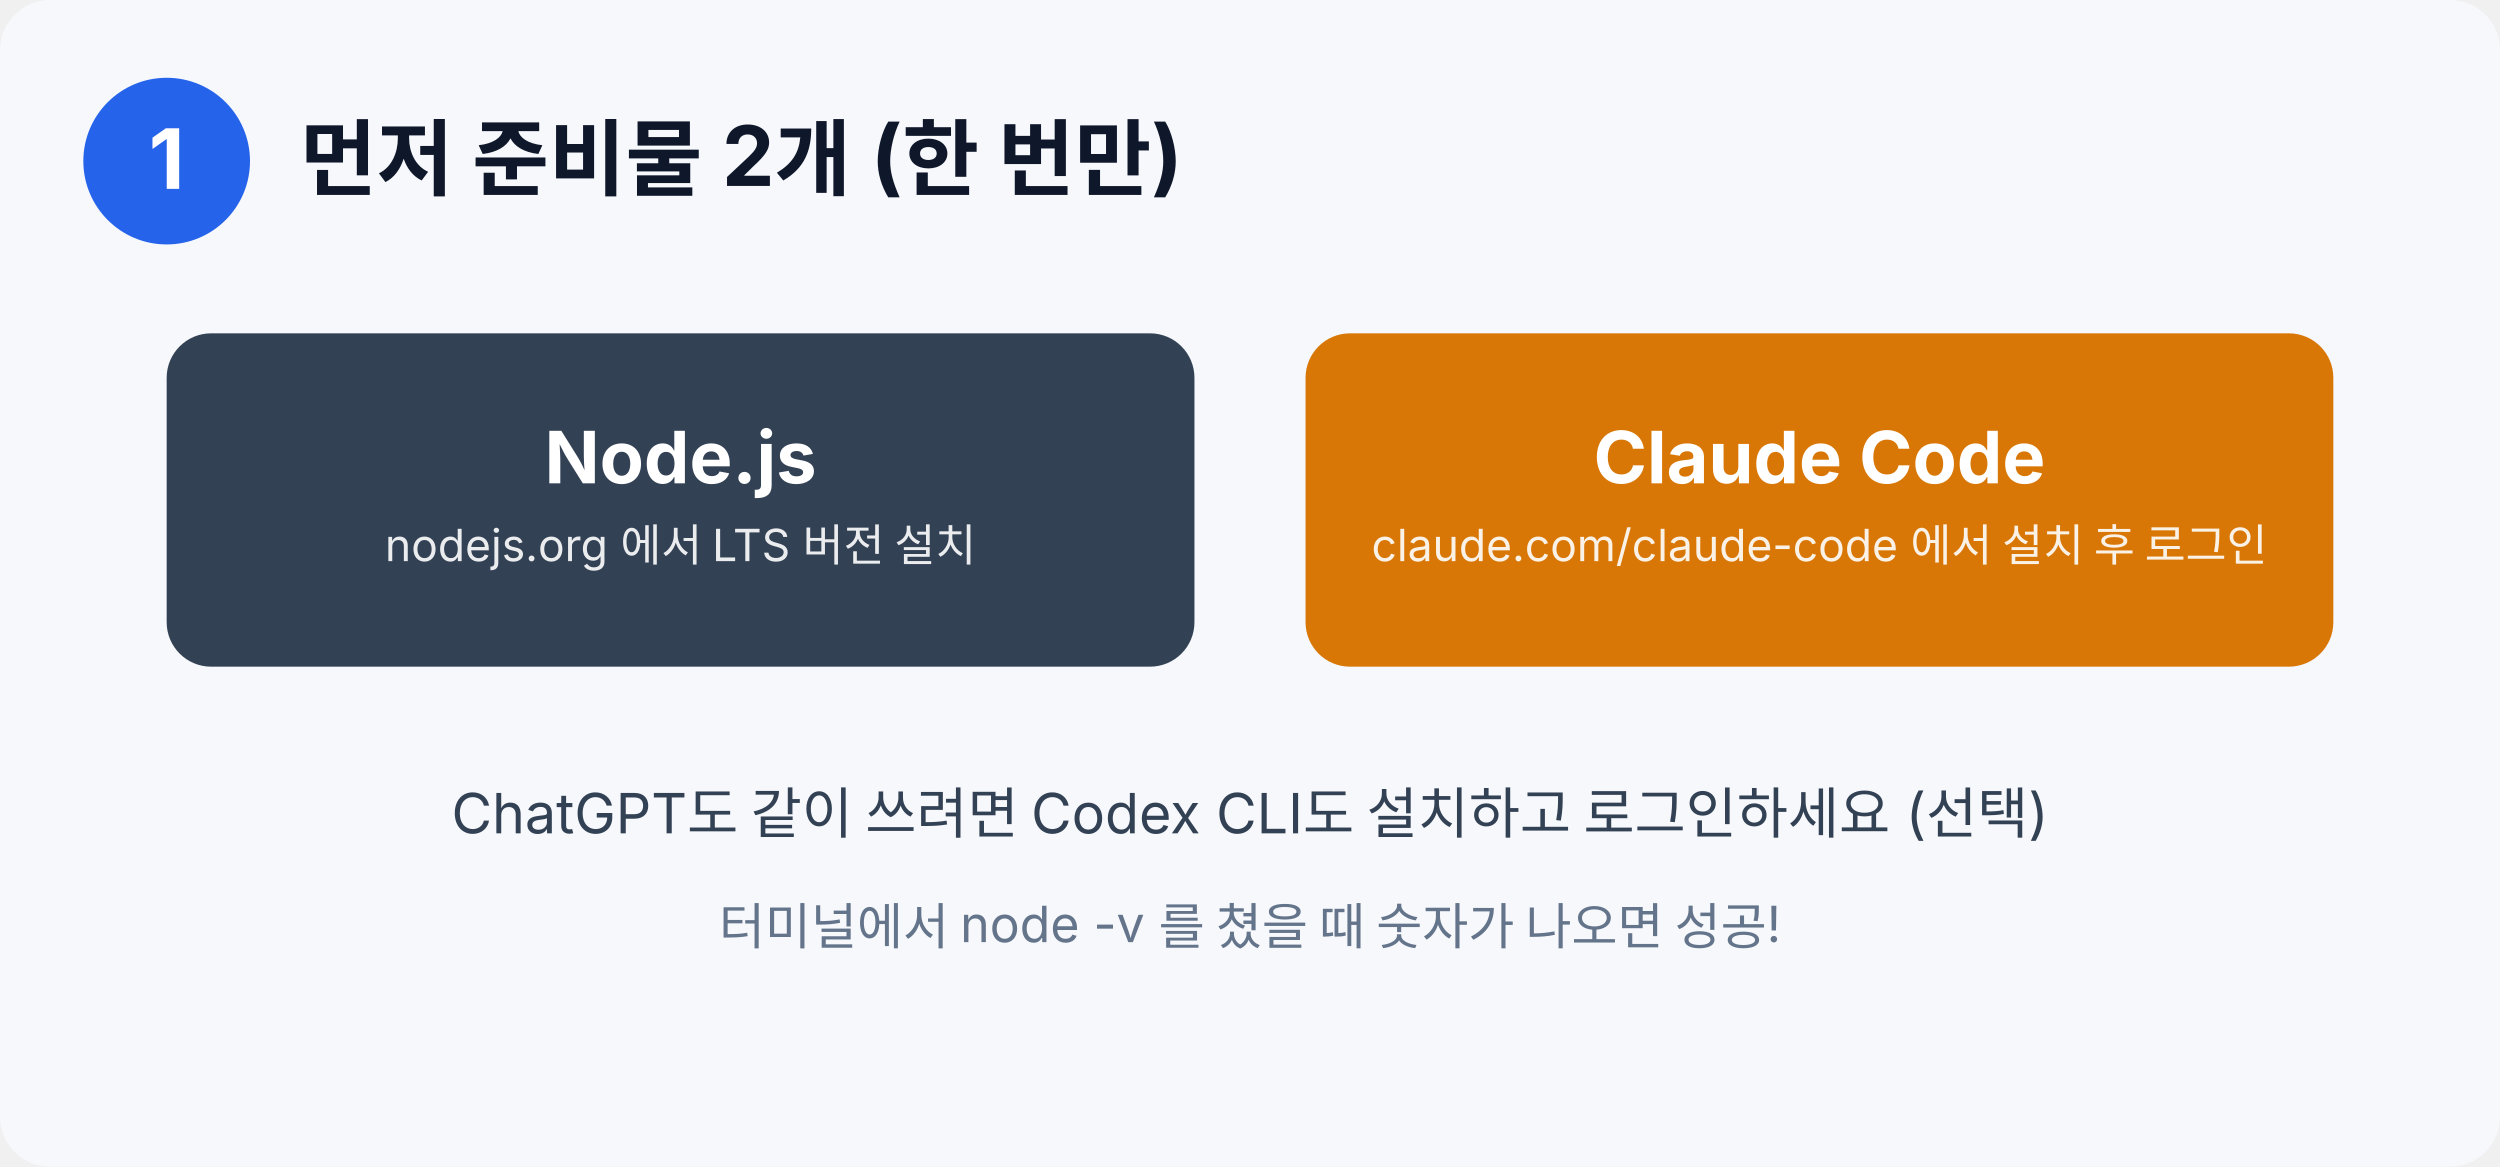
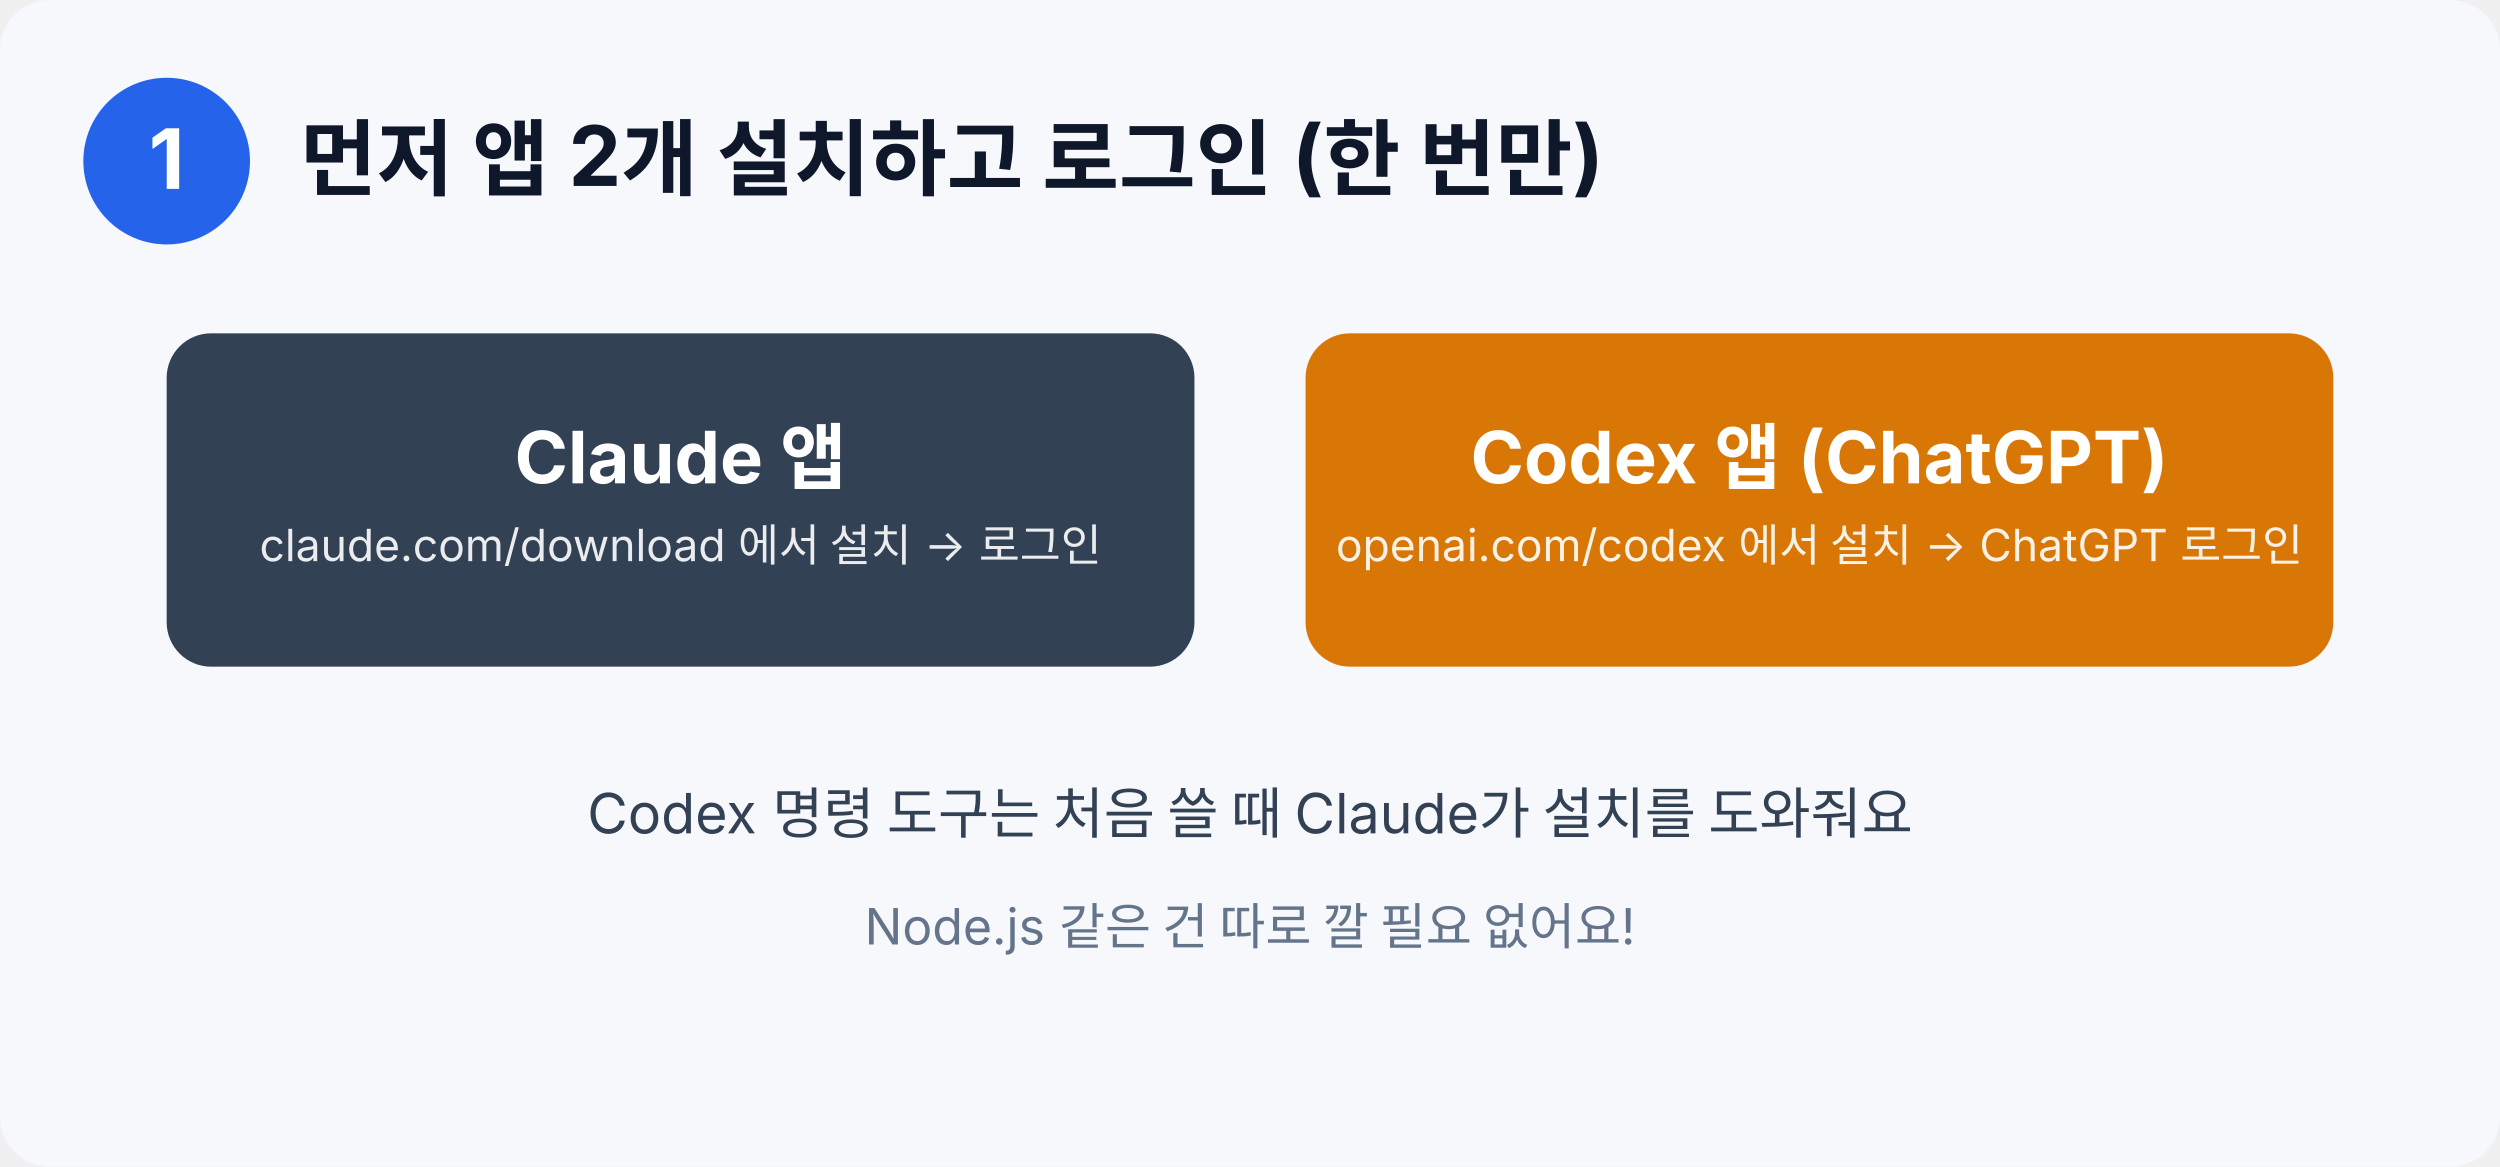
<svg xmlns="http://www.w3.org/2000/svg" viewBox="0 0 900 420" width="900" height="420">
  <rect width="900" height="420" rx="18" fill="#f6f8fb" />
  <defs>
    <marker id="a" markerWidth="10" markerHeight="10" refX="8" refY="5" orient="auto">
      <path d="M0,0 L10,5 L0,10 z" fill="#64748b" />
    </marker>
  </defs>
  <circle cx="60" cy="58" r="30" fill="#2563eb" />
  <text x="60" y="68" text-anchor="middle" font-family="-apple-system,'Segoe UI','Apple SD Gothic Neo','Malgun Gothic',sans-serif" font-size="30" font-weight="700" fill="#fff">1</text>
-   <text x="108" y="68" font-family="-apple-system,'Segoe UI','Apple SD Gothic Neo','Malgun Gothic',sans-serif" font-size="30" font-weight="700" fill="#0f172a">먼저 준비물 2개 (한 번만)</text>
+   <text x="108" y="68" font-family="-apple-system,'Segoe UI','Apple SD Gothic Neo','Malgun Gothic',sans-serif" font-size="30" font-weight="700" fill="#0f172a">먼저 앱 2개 설치하고 로그인 (한 번만)</text>
  <rect x="60" y="120" width="370" height="120" rx="16" fill="#334155" />
-   <text x="245.0" y="174.0" text-anchor="middle" font-family="-apple-system,'Segoe UI','Apple SD Gothic Neo','Malgun Gothic',sans-serif" font-size="26" font-weight="700" fill="#fff">Node.js</text>
-   <text x="245.0" y="202.0" text-anchor="middle" font-family="-apple-system,'Segoe UI','Apple SD Gothic Neo','Malgun Gothic',sans-serif" font-size="16" fill="#fff" opacity=".9">nodejs.org 에서 LTS 버전 설치</text>
+   <text x="245.0" y="174.0" text-anchor="middle" font-family="-apple-system,'Segoe UI','Apple SD Gothic Neo','Malgun Gothic',sans-serif" font-size="26" font-weight="700" fill="#fff">Claude 앱</text>
+   <text x="245.0" y="202.0" text-anchor="middle" font-family="-apple-system,'Segoe UI','Apple SD Gothic Neo','Malgun Gothic',sans-serif" font-size="16" fill="#fff" opacity=".9">claude.com/download 에서 설치 → 로그인</text>
  <rect x="470" y="120" width="370" height="120" rx="16" fill="#d97706" />
-   <text x="655.0" y="174.0" text-anchor="middle" font-family="-apple-system,'Segoe UI','Apple SD Gothic Neo','Malgun Gothic',sans-serif" font-size="26" font-weight="700" fill="#fff">Claude Code</text>
-   <text x="655.0" y="202.0" text-anchor="middle" font-family="-apple-system,'Segoe UI','Apple SD Gothic Neo','Malgun Gothic',sans-serif" font-size="16" fill="#fff" opacity=".9">claude.com/claude-code 에서 설치 후 로그인</text>
-   <text x="450" y="300" text-anchor="middle" font-family="-apple-system,'Segoe UI','Apple SD Gothic Neo','Malgun Gothic',sans-serif" font-size="20" fill="#334155">ChatGPT도 같이 쓰려면 Codex CLI도 설치하고 로그인하세요 (선택)</text>
-   <text x="450" y="340" text-anchor="middle" font-family="-apple-system,'Segoe UI','Apple SD Gothic Neo','Malgun Gothic',sans-serif" font-size="18" fill="#64748b">터미널에서 node -v 를 쳤을 때 숫자가 나오면 성공!</text>
+   <text x="655.0" y="174.0" text-anchor="middle" font-family="-apple-system,'Segoe UI','Apple SD Gothic Neo','Malgun Gothic',sans-serif" font-size="26" font-weight="700" fill="#fff">Codex 앱 (ChatGPT)</text>
+   <text x="655.0" y="202.0" text-anchor="middle" font-family="-apple-system,'Segoe UI','Apple SD Gothic Neo','Malgun Gothic',sans-serif" font-size="16" fill="#fff" opacity=".9">openai.com/codex 에서 설치 → ChatGPT 로그인</text>
+   <text x="450" y="300" text-anchor="middle" font-family="-apple-system,'Segoe UI','Apple SD Gothic Neo','Malgun Gothic',sans-serif" font-size="20" fill="#334155">Codex 명령 도구는 처음 쓸 때 Claude가 설치를 도와줘요</text>
+   <text x="450" y="340" text-anchor="middle" font-family="-apple-system,'Segoe UI','Apple SD Gothic Neo','Malgun Gothic',sans-serif" font-size="18" fill="#64748b">Node.js 같은 건 따로 깔 필요 없어요!</text>
</svg>
